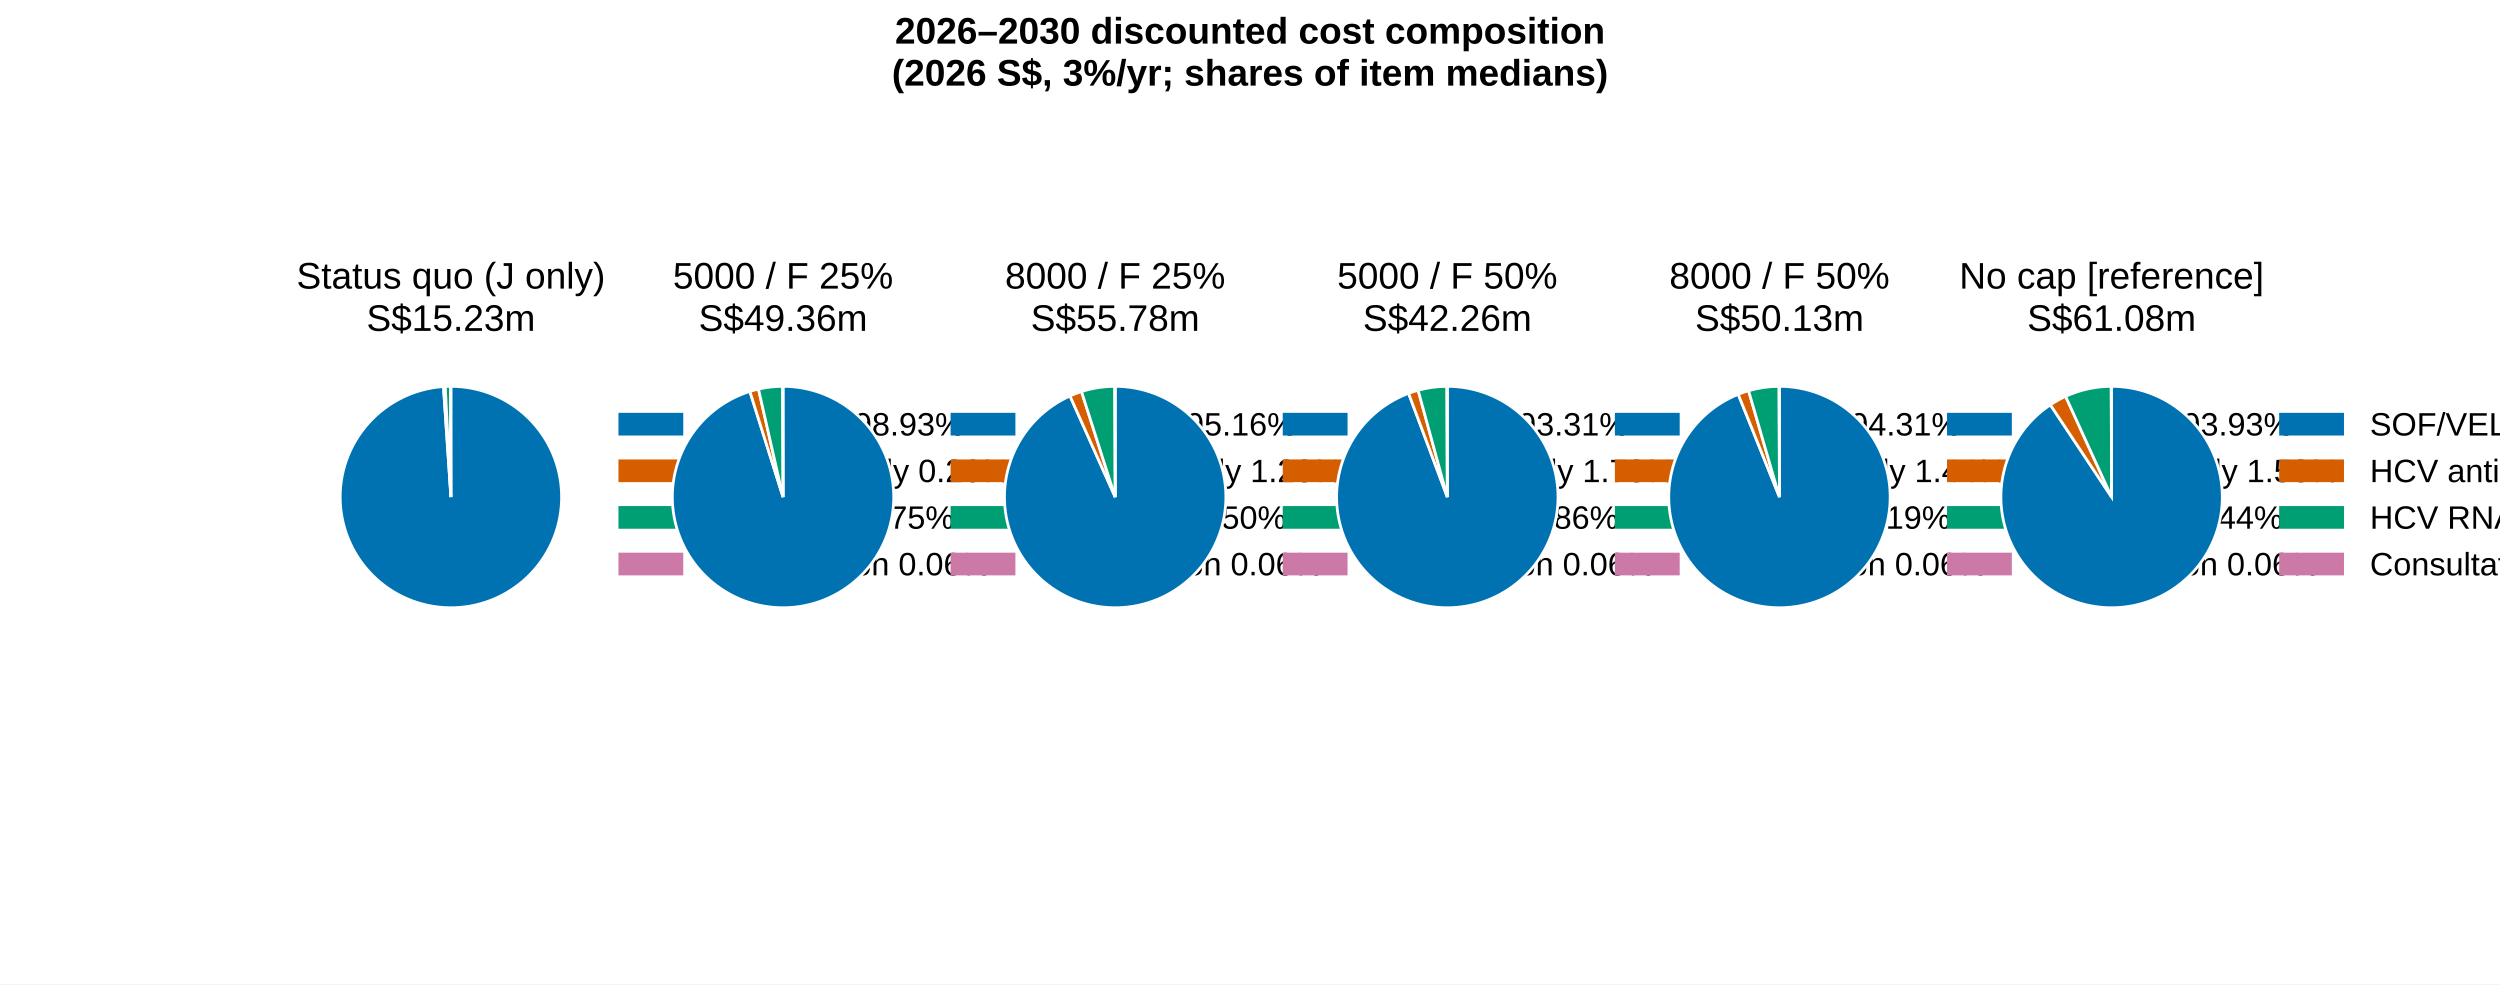
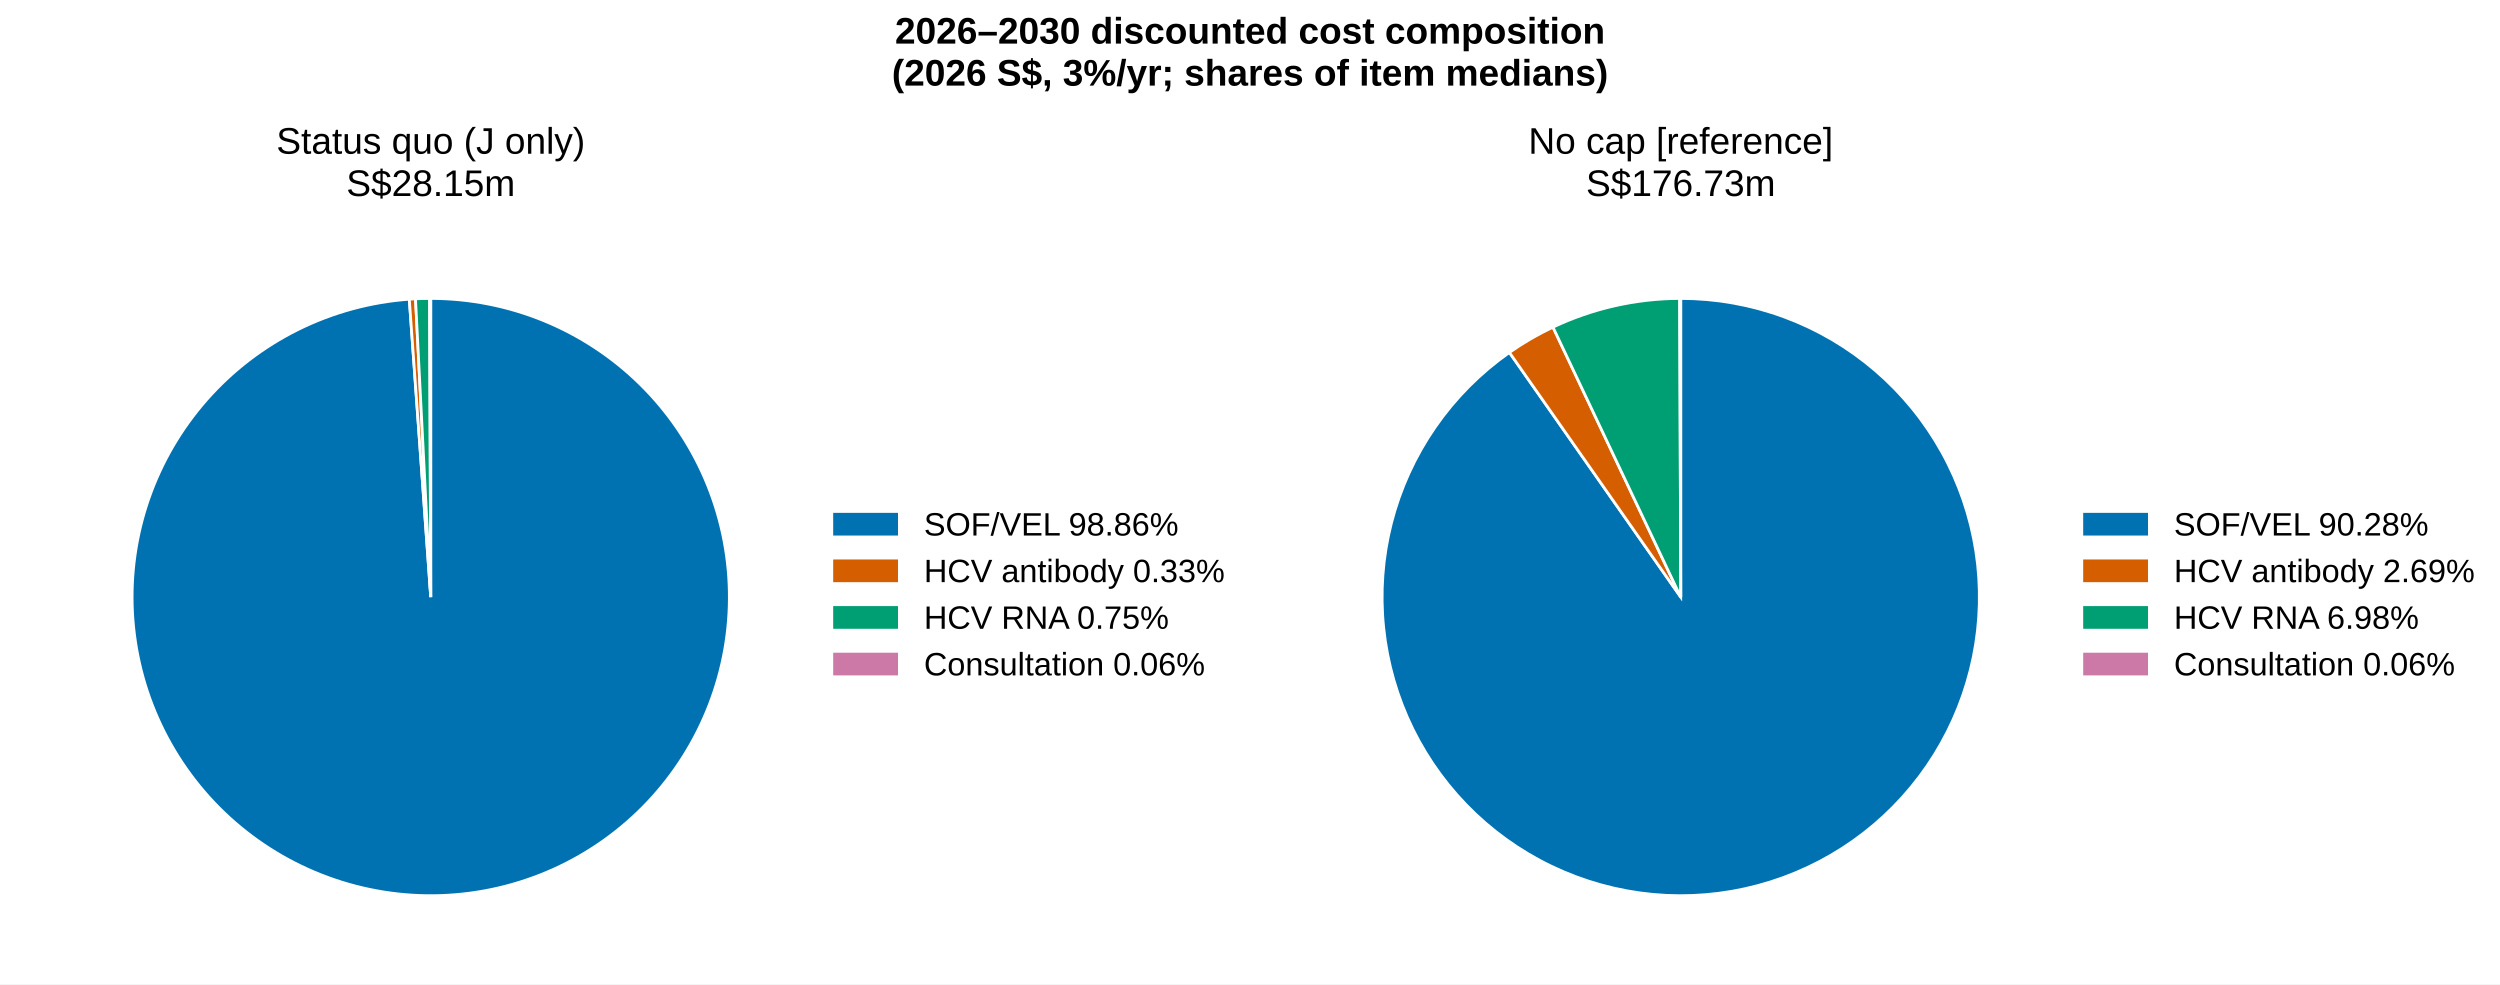
<svg xmlns="http://www.w3.org/2000/svg" width="540pt" height="212.598pt" viewBox="0 0 540 212.598" version="1.1">
  <defs>
    <style type="text/css">*{stroke-linejoin: round; stroke-linecap: butt}</style>
  </defs>
  <g id="figure_1">
    <g id="patch_1">
      <path d="M 0 212.598  L 540 212.598  L 540 0  L 0 0  z " style="fill: #ffffff" />
    </g>
    <g id="axes_1">
      <g id="matplotlib.axis_1" />
      <g id="matplotlib.axis_2" />
      <g id="patch_2">
-         <path d="M 95.787 83.502  C 92.688 83.71 89.658 84.521 86.869 85.888  C 84.079 87.255 81.582 89.153 79.518 91.475  C 77.455 93.797 75.863 96.499 74.832 99.43  C 73.802 102.361 73.352 105.464 73.509 108.567  C 73.665 111.67 74.425 114.712 75.745 117.524  C 77.065 120.337 78.921 122.865 81.208 124.967  C 83.495 127.07 86.17 128.707 89.083 129.786  C 91.996 130.866 95.091 131.367 98.196 131.263  C 101.301 131.159 104.356 130.45 107.19 129.178  C 110.024 127.905 112.583 126.092 114.724 123.841  C 116.864 121.589 118.546 118.942 119.674 116.048  C 120.802 113.153 121.356 110.067 121.304 106.96  C 121.252 103.854 120.595 100.788 119.37 97.933  C 118.145 95.078 116.375 92.489 114.16 90.311  C 111.945 88.133 109.327 86.407 106.452 85.23  C 103.576 84.053 100.499 83.448 97.393 83.448  L 97.393 107.362  z " style="fill: #0072b2; stroke: #ffffff; stroke-width: 0.6; stroke-linejoin: miter" />
+         <path d="M 88.406 64.631  C 80.055 65.233 71.9 67.454 64.397 71.172  C 56.895 74.89 50.188 80.034 44.651 86.315  C 39.114 92.596 34.853 99.895 32.106 107.805  C 29.359 115.714 28.178 124.084 28.629 132.444  C 29.08 140.805 31.155 148.999 34.737 156.567  C 38.32 164.135 43.342 170.933 49.522 176.582  C 55.703 182.231 62.925 186.622 70.784 189.511  C 78.642 192.4 86.989 193.731 95.357 193.431  C 103.724 193.13 111.954 191.202 119.585 187.757  C 127.216 184.311 134.104 179.412 139.863 173.334  C 145.622 167.256 150.142 160.114 153.172 152.308  C 156.202 144.502 157.683 136.181 157.532 127.809  C 157.382 119.438 155.603 111.175 152.295 103.483  C 148.986 95.791 144.212 88.817 138.238 82.949  C 132.265 77.082 125.205 72.434 117.455 69.264  C 109.705 66.095 101.412 64.465 93.039 64.465  L 93.039 128.968  z " style="fill: #0072b2; stroke: #ffffff; stroke-width: 0.6; stroke-linejoin: miter" />
      </g>
      <g id="patch_3">
-         <path d="M 96.172 83.479  C 96.108 83.482 96.044 83.486 95.979 83.49  C 95.915 83.494 95.851 83.498 95.787 83.502  L 97.393 107.362  z " style="fill: #d55e00; stroke: #ffffff; stroke-width: 0.6; stroke-linejoin: miter" />
+         <path d="M 89.748 64.549  C 89.524 64.56 89.301 64.573 89.077 64.586  C 88.853 64.6 88.63 64.615 88.406 64.631  L 93.039 128.968  z " style="fill: #d55e00; stroke: #ffffff; stroke-width: 0.6; stroke-linejoin: miter" />
      </g>
      <g id="patch_4">
-         <path d="M 97.301 83.448  C 97.113 83.449 96.924 83.452 96.736 83.457  C 96.548 83.462 96.36 83.469 96.172 83.479  L 97.393 107.362  z " style="fill: #009e73; stroke: #ffffff; stroke-width: 0.6; stroke-linejoin: miter" />
+         <path d="M 92.791 64.465  C 92.284 64.467 91.776 64.475 91.269 64.489  C 90.762 64.503 90.255 64.523 89.748 64.549  L 93.039 128.968  z " style="fill: #009e73; stroke: #ffffff; stroke-width: 0.6; stroke-linejoin: miter" />
      </g>
      <g id="patch_5">
-         <path d="M 97.393 83.448  C 97.378 83.448 97.362 83.448 97.347 83.448  C 97.332 83.448 97.316 83.448 97.301 83.448  L 97.393 107.362  z " style="fill: #cc79a7; stroke: #ffffff; stroke-width: 0.6; stroke-linejoin: miter" />
+         <path d="M 93.039 64.465  C 92.998 64.465 92.956 64.465 92.915 64.465  C 92.874 64.465 92.832 64.465 92.791 64.465  L 93.039 128.968  z " style="fill: #cc79a7; stroke: #ffffff; stroke-width: 0.6; stroke-linejoin: miter" />
      </g>
      <g id="text_1">
-         <text style="font-size: 8px; font-family: 'Arial', 'Helvetica', 'DejaVu Sans', sans-serif" transform="translate(64.04536 62.33263)">Status quo (J only)</text>
-         <text style="font-size: 8px; font-family: 'Arial', 'Helvetica', 'DejaVu Sans', sans-serif" transform="translate(79.15973 71.46935)">S$15.23m</text>
+         <text style="font-size: 8px; font-family: 'Arial', 'Helvetica', 'DejaVu Sans', sans-serif" transform="translate(59.69144 33.20205)">Status quo (J only)</text>
+         <text style="font-size: 8px; font-family: 'Arial', 'Helvetica', 'DejaVu Sans', sans-serif" transform="translate(74.80581 42.33877)">S$28.15m</text>
      </g>
      <g id="legend_1">
        <g id="patch_6">
-           <path d="M 133.586 94.072  L 147.586 94.072  L 147.586 89.172  L 133.586 89.172  z " style="fill: #0072b2" />
+           <path d="M 179.969 115.678  L 193.969 115.678  L 193.969 110.778  L 179.969 110.778  z " style="fill: #0072b2" />
        </g>
        <g id="text_2">
-           <text style="font-size: 7px; font-family: 'Arial', 'Helvetica', 'DejaVu Sans', sans-serif; text-anchor: start" x="153.186" y="94.072" transform="rotate(-0 153.1857 94.07164)">SOF/VEL 98.93%</text>
+           <text style="font-size: 7px; font-family: 'Arial', 'Helvetica', 'DejaVu Sans', sans-serif; text-anchor: start" x="199.569" y="115.678" transform="rotate(-0 199.5686 115.6779)">SOF/VEL 98.86%</text>
        </g>
        <g id="patch_7">
-           <path d="M 133.586 104.141  L 147.586 104.141  L 147.586 99.241  L 133.586 99.241  z " style="fill: #d55e00" />
+           <path d="M 179.969 125.747  L 193.969 125.747  L 193.969 120.847  L 179.969 120.847  z " style="fill: #d55e00" />
        </g>
        <g id="text_3">
-           <text style="font-size: 7px; font-family: 'Arial', 'Helvetica', 'DejaVu Sans', sans-serif; text-anchor: start" x="153.186" y="104.141" transform="rotate(-0 153.1857 104.141)">HCV antibody 0.26%</text>
+           <text style="font-size: 7px; font-family: 'Arial', 'Helvetica', 'DejaVu Sans', sans-serif; text-anchor: start" x="199.569" y="125.747" transform="rotate(-0 199.5686 125.7472)">HCV antibody 0.33%</text>
        </g>
        <g id="patch_8">
-           <path d="M 133.586 114.21  L 147.586 114.21  L 147.586 109.31  L 133.586 109.31  z " style="fill: #009e73" />
+           <path d="M 179.969 135.817  L 193.969 135.817  L 193.969 130.917  L 179.969 130.917  z " style="fill: #009e73" />
        </g>
        <g id="text_4">
-           <text style="font-size: 7px; font-family: 'Arial', 'Helvetica', 'DejaVu Sans', sans-serif; text-anchor: start" x="153.186" y="114.21" transform="rotate(-0 153.1857 114.2104)">HCV RNA 0.75%</text>
+           <text style="font-size: 7px; font-family: 'Arial', 'Helvetica', 'DejaVu Sans', sans-serif; text-anchor: start" x="199.569" y="135.817" transform="rotate(-0 199.5686 135.8167)">HCV RNA 0.75%</text>
        </g>
        <g id="patch_9">
-           <path d="M 133.586 124.28  L 147.586 124.28  L 147.586 119.38  L 133.586 119.38  z " style="fill: #cc79a7" />
+           <path d="M 179.969 145.886  L 193.969 145.886  L 193.969 140.986  L 179.969 140.986  z " style="fill: #cc79a7" />
        </g>
        <g id="text_5">
-           <text style="font-size: 7px; font-family: 'Arial', 'Helvetica', 'DejaVu Sans', sans-serif; text-anchor: start" x="153.186" y="124.28" transform="rotate(-0 153.1857 124.2798)">Consultation 0.06%</text>
+           <text style="font-size: 7px; font-family: 'Arial', 'Helvetica', 'DejaVu Sans', sans-serif; text-anchor: start" x="199.569" y="145.886" transform="rotate(-0 199.5686 145.8861)">Consultation 0.06%</text>
        </g>
      </g>
    </g>
    <g id="axes_2">
      <g id="matplotlib.axis_3" />
      <g id="matplotlib.axis_4" />
      <g id="patch_10">
-         <path d="M 161.971 84.546  C 159.121 85.441 156.464 86.863 154.137 88.736  C 151.81 90.61 149.855 92.903 148.373 95.497  C 146.89 98.091 145.907 100.939 145.474 103.895  C 145.041 106.851 145.166 109.862 145.841 112.772  C 146.517 115.682 147.732 118.44 149.424 120.902  C 151.115 123.365 153.253 125.489 155.727 127.164  C 158.201 128.839 160.966 130.035 163.881 130.692  C 166.795 131.348 169.807 131.453 172.76 131  C 175.713 130.548 178.555 129.545 181.139 128.046  C 183.723 126.547 186.003 124.576 187.861 122.237  C 189.719 119.898 191.123 117.231 191.999 114.375  C 192.875 111.519 193.208 108.524 192.981 105.545  C 192.754 102.566 191.971 99.656 190.672 96.966  C 189.373 94.275 187.582 91.852 185.39 89.822  C 183.199 87.791 180.647 86.189 177.866 85.098  C 175.084 84.008 172.123 83.448 169.136 83.448  L 169.136 107.362  z " style="fill: #0072b2; stroke: #ffffff; stroke-width: 0.6; stroke-linejoin: miter" />
+         <path d="M 326.036 76.134  C 319.776 80.518 314.345 85.98 309.996 92.264  C 305.647 98.549 302.45 105.557 300.553 112.96  C 298.657 120.363 298.091 128.045 298.882 135.646  C 299.673 143.248 301.809 150.648 305.189 157.502  C 308.57 164.356 313.142 170.555 318.692 175.809  C 324.242 181.064 330.681 185.29 337.71 188.291  C 344.738 191.292 352.244 193.02 359.878 193.395  C 367.511 193.769 375.15 192.784 382.439 190.486  C 389.727 188.187 396.55 184.612 402.587 179.926  C 408.625 175.24 413.782 169.519 417.817 163.029  C 421.852 156.539 424.703 149.383 426.234 141.895  C 427.766 134.408 427.955 126.708 426.792 119.154  C 425.629 111.601 423.133 104.314 419.42 97.634  C 415.708 90.954 410.838 84.986 405.037 80.01  C 399.237 75.034 392.598 71.129 385.43 68.476  C 378.263 65.823 370.681 64.465 363.039 64.465  L 363.039 128.968  z " style="fill: #0072b2; stroke: #ffffff; stroke-width: 0.6; stroke-linejoin: miter" />
      </g>
      <g id="patch_11">
-         <path d="M 163.832 84.043  C 163.519 84.115 163.207 84.192 162.897 84.276  C 162.586 84.36 162.278 84.45 161.971 84.546  L 169.136 107.362  z " style="fill: #d55e00; stroke: #ffffff; stroke-width: 0.6; stroke-linejoin: miter" />
+         <path d="M 335.44 70.667  C 333.799 71.444 332.192 72.29 330.622 73.202  C 329.053 74.114 327.523 75.092 326.036 76.134  L 363.039 128.968  z " style="fill: #d55e00; stroke: #ffffff; stroke-width: 0.6; stroke-linejoin: miter" />
      </g>
      <g id="patch_12">
-         <path d="M 169.047 83.448  C 168.17 83.451 167.294 83.503 166.423 83.602  C 165.552 83.702 164.687 83.849 163.832 84.043  L 169.136 107.362  z " style="fill: #009e73; stroke: #ffffff; stroke-width: 0.6; stroke-linejoin: miter" />
+         <path d="M 362.813 64.465  C 358.092 64.482 353.388 65.016 348.785 66.059  C 344.181 67.102 339.706 68.648 335.44 70.667  L 363.039 128.968  z " style="fill: #009e73; stroke: #ffffff; stroke-width: 0.6; stroke-linejoin: miter" />
      </g>
      <g id="patch_13">
-         <path d="M 169.136 83.448  C 169.121 83.448 169.106 83.448 169.091 83.448  C 169.077 83.448 169.062 83.448 169.047 83.448  L 169.136 107.362  z " style="fill: #cc79a7; stroke: #ffffff; stroke-width: 0.6; stroke-linejoin: miter" />
+         <path d="M 363.039 64.465  C 363.001 64.465 362.963 64.465 362.926 64.465  C 362.888 64.465 362.85 64.465 362.813 64.465  L 363.039 128.968  z " style="fill: #cc79a7; stroke: #ffffff; stroke-width: 0.6; stroke-linejoin: miter" />
      </g>
      <g id="text_6">
-         <text style="font-size: 8px; font-family: 'Arial', 'Helvetica', 'DejaVu Sans', sans-serif" transform="translate(145.3445 62.33279)">5000 / F 25%</text>
-         <text style="font-size: 8px; font-family: 'Arial', 'Helvetica', 'DejaVu Sans', sans-serif" transform="translate(150.9026 71.46935)">S$49.36m</text>
+         <text style="font-size: 8px; font-family: 'Arial', 'Helvetica', 'DejaVu Sans', sans-serif" transform="translate(330.1352 33.2022)">No cap [reference]</text>
+         <text style="font-size: 8px; font-family: 'Arial', 'Helvetica', 'DejaVu Sans', sans-serif" transform="translate(342.5814 42.33877)">S$176.73m</text>
      </g>
      <g id="legend_2">
        <g id="patch_14">
-           <path d="M 205.329 94.072  L 219.329 94.072  L 219.329 89.172  L 205.329 89.172  z " style="fill: #0072b2" />
+           <path d="M 449.969 115.678  L 463.969 115.678  L 463.969 110.778  L 449.969 110.778  z " style="fill: #0072b2" />
        </g>
        <g id="text_7">
-           <text style="font-size: 7px; font-family: 'Arial', 'Helvetica', 'DejaVu Sans', sans-serif; text-anchor: start" x="224.929" y="94.072" transform="rotate(-0 224.9286 94.07164)">SOF/VEL 95.16%</text>
+           <text style="font-size: 7px; font-family: 'Arial', 'Helvetica', 'DejaVu Sans', sans-serif; text-anchor: start" x="469.569" y="115.678" transform="rotate(-0 469.5686 115.6779)">SOF/VEL 90.28%</text>
        </g>
        <g id="patch_15">
-           <path d="M 205.329 104.141  L 219.329 104.141  L 219.329 99.241  L 205.329 99.241  z " style="fill: #d55e00" />
+           <path d="M 449.969 125.747  L 463.969 125.747  L 463.969 120.847  L 449.969 120.847  z " style="fill: #d55e00" />
        </g>
        <g id="text_8">
-           <text style="font-size: 7px; font-family: 'Arial', 'Helvetica', 'DejaVu Sans', sans-serif; text-anchor: start" x="224.929" y="104.141" transform="rotate(-0 224.9286 104.141)">HCV antibody 1.28%</text>
+           <text style="font-size: 7px; font-family: 'Arial', 'Helvetica', 'DejaVu Sans', sans-serif; text-anchor: start" x="469.569" y="125.747" transform="rotate(-0 469.5686 125.7472)">HCV antibody 2.69%</text>
        </g>
        <g id="patch_16">
-           <path d="M 205.329 114.21  L 219.329 114.21  L 219.329 109.31  L 205.329 109.31  z " style="fill: #009e73" />
+           <path d="M 449.969 135.817  L 463.969 135.817  L 463.969 130.917  L 449.969 130.917  z " style="fill: #009e73" />
        </g>
        <g id="text_9">
-           <text style="font-size: 7px; font-family: 'Arial', 'Helvetica', 'DejaVu Sans', sans-serif; text-anchor: start" x="224.929" y="114.21" transform="rotate(-0 224.9286 114.2104)">HCV RNA 3.50%</text>
+           <text style="font-size: 7px; font-family: 'Arial', 'Helvetica', 'DejaVu Sans', sans-serif; text-anchor: start" x="469.569" y="135.817" transform="rotate(-0 469.5686 135.8167)">HCV RNA 6.98%</text>
        </g>
        <g id="patch_17">
-           <path d="M 205.329 124.28  L 219.329 124.28  L 219.329 119.38  L 205.329 119.38  z " style="fill: #cc79a7" />
+           <path d="M 449.969 145.886  L 463.969 145.886  L 463.969 140.986  L 449.969 140.986  z " style="fill: #cc79a7" />
        </g>
        <g id="text_10">
-           <text style="font-size: 7px; font-family: 'Arial', 'Helvetica', 'DejaVu Sans', sans-serif; text-anchor: start" x="224.929" y="124.28" transform="rotate(-0 224.9286 124.2798)">Consultation 0.06%</text>
+           <text style="font-size: 7px; font-family: 'Arial', 'Helvetica', 'DejaVu Sans', sans-serif; text-anchor: start" x="469.569" y="145.886" transform="rotate(-0 469.5686 145.8861)">Consultation 0.06%</text>
        </g>
      </g>
    </g>
-     <g id="axes_3">
-       <g id="matplotlib.axis_5" />
-       <g id="matplotlib.axis_6" />
-       <g id="patch_18">
-         <path d="M 231.117 85.531  C 228.443 86.727 226.011 88.403 223.943 90.477  C 221.875 92.552 220.206 94.988 219.018 97.666  C 217.831 100.343 217.145 103.216 216.995 106.142  C 216.846 109.067 217.235 111.995 218.144 114.779  C 219.052 117.564 220.464 120.158 222.31 122.432  C 224.156 124.707 226.404 126.622 228.942 128.084  C 231.48 129.546 234.265 130.53 237.159 130.985  C 240.052 131.441 243.005 131.361 245.869 130.75  C 248.734 130.139 251.462 129.006 253.917 127.409  C 256.373 125.812 258.514 123.778 260.234 121.407  C 261.954 119.036 263.224 116.37 263.981 113.54  C 264.738 110.711 264.968 107.766 264.661 104.853  C 264.354 101.94 263.514 99.108 262.183 96.499  C 260.853 93.89 259.054 91.547 256.877 89.587  C 254.7 87.628 252.181 86.085 249.446 85.035  C 246.712 83.986 243.808 83.448 240.879 83.448  L 240.879 107.362  z " style="fill: #0072b2; stroke: #ffffff; stroke-width: 0.6; stroke-linejoin: miter" />
-       </g>
-       <g id="patch_19">
-         <path d="M 233.609 84.579  C 233.186 84.715 232.766 84.862 232.35 85.02  C 231.934 85.179 231.523 85.349 231.117 85.531  L 240.879 107.362  z " style="fill: #d55e00; stroke: #ffffff; stroke-width: 0.6; stroke-linejoin: miter" />
-       </g>
-       <g id="patch_20">
-         <path d="M 240.792 83.448  C 239.575 83.452 238.36 83.55 237.157 83.739  C 235.955 83.929 234.769 84.21 233.609 84.579  L 240.879 107.362  z " style="fill: #009e73; stroke: #ffffff; stroke-width: 0.6; stroke-linejoin: miter" />
-       </g>
-       <g id="patch_21">
-         <path d="M 240.879 83.448  C 240.864 83.448 240.85 83.448 240.835 83.448  C 240.821 83.448 240.806 83.448 240.792 83.448  L 240.879 107.362  z " style="fill: #cc79a7; stroke: #ffffff; stroke-width: 0.6; stroke-linejoin: miter" />
-       </g>
-       <g id="text_11">
-         <text style="font-size: 8px; font-family: 'Arial', 'Helvetica', 'DejaVu Sans', sans-serif" transform="translate(217.0873 62.33279)">8000 / F 25%</text>
-         <text style="font-size: 8px; font-family: 'Arial', 'Helvetica', 'DejaVu Sans', sans-serif" transform="translate(222.6454 71.46935)">S$55.78m</text>
-       </g>
-       <g id="legend_3">
-         <g id="patch_22">
-           <path d="M 277.071 94.072  L 291.071 94.072  L 291.071 89.172  L 277.071 89.172  z " style="fill: #0072b2" />
-         </g>
-         <g id="text_12">
-           <text style="font-size: 7px; font-family: 'Arial', 'Helvetica', 'DejaVu Sans', sans-serif; text-anchor: start" x="296.671" y="94.072" transform="rotate(-0 296.6714 94.07164)">SOF/VEL 93.31%</text>
-         </g>
-         <g id="patch_23">
-           <path d="M 277.071 104.141  L 291.071 104.141  L 291.071 99.241  L 277.071 99.241  z " style="fill: #d55e00" />
-         </g>
-         <g id="text_13">
-           <text style="font-size: 7px; font-family: 'Arial', 'Helvetica', 'DejaVu Sans', sans-serif; text-anchor: start" x="296.671" y="104.141" transform="rotate(-0 296.6714 104.141)">HCV antibody 1.78%</text>
-         </g>
-         <g id="patch_24">
-           <path d="M 277.071 114.21  L 291.071 114.21  L 291.071 109.31  L 277.071 109.31  z " style="fill: #009e73" />
-         </g>
-         <g id="text_14">
-           <text style="font-size: 7px; font-family: 'Arial', 'Helvetica', 'DejaVu Sans', sans-serif; text-anchor: start" x="296.671" y="114.21" transform="rotate(-0 296.6714 114.2104)">HCV RNA 4.86%</text>
-         </g>
-         <g id="patch_25">
-           <path d="M 277.071 124.28  L 291.071 124.28  L 291.071 119.38  L 277.071 119.38  z " style="fill: #cc79a7" />
-         </g>
-         <g id="text_15">
-           <text style="font-size: 7px; font-family: 'Arial', 'Helvetica', 'DejaVu Sans', sans-serif; text-anchor: start" x="296.671" y="124.28" transform="rotate(-0 296.6714 124.2798)">Consultation 0.06%</text>
-         </g>
-       </g>
-     </g>
-     <g id="axes_4">
-       <g id="matplotlib.axis_7" />
-       <g id="matplotlib.axis_8" />
-       <g id="patch_26">
-         <path d="M 304.255 84.959  C 301.482 85.995 298.924 87.537 296.714 89.506  C 294.503 91.476 292.677 93.839 291.329 96.475  C 289.981 99.111 289.135 101.975 288.832 104.92  C 288.53 107.865 288.777 110.841 289.561 113.696  C 290.345 116.551 291.653 119.236 293.417 121.613  C 295.182 123.991 297.372 126.02 299.878 127.598  C 302.383 129.176 305.16 130.275 308.066 130.839  C 310.973 131.403 313.959 131.422 316.872 130.896  C 319.786 130.369 322.576 129.307 325.102 127.761  C 327.628 126.216 329.844 124.215 331.639 121.861  C 333.434 119.506 334.777 116.839 335.598 113.994  C 336.419 111.15 336.705 108.177 336.44 105.228  C 336.176 102.279 335.367 99.405 334.053 96.752  C 332.739 94.098 330.944 91.712 328.759 89.714  C 326.574 87.716 324.037 86.141 321.277 85.069  C 318.517 83.998 315.582 83.448 312.621 83.448  L 312.621 107.362  z " style="fill: #0072b2; stroke: #ffffff; stroke-width: 0.6; stroke-linejoin: miter" />
-       </g>
-       <g id="patch_27">
-         <path d="M 306.32 84.293  C 305.971 84.388 305.624 84.492 305.28 84.603  C 304.936 84.714 304.594 84.833 304.255 84.959  L 312.621 107.362  z " style="fill: #d55e00; stroke: #ffffff; stroke-width: 0.6; stroke-linejoin: miter" />
-       </g>
-       <g id="patch_28">
-         <path d="M 312.534 83.448  C 311.485 83.452 310.438 83.525 309.399 83.666  C 308.36 83.807 307.332 84.017 306.32 84.293  L 312.621 107.362  z " style="fill: #009e73; stroke: #ffffff; stroke-width: 0.6; stroke-linejoin: miter" />
-       </g>
-       <g id="patch_29">
-         <path d="M 312.621 83.448  C 312.607 83.448 312.592 83.448 312.578 83.448  C 312.563 83.448 312.548 83.448 312.534 83.448  L 312.621 107.362  z " style="fill: #cc79a7; stroke: #ffffff; stroke-width: 0.6; stroke-linejoin: miter" />
-       </g>
-       <g id="text_16">
-         <text style="font-size: 8px; font-family: 'Arial', 'Helvetica', 'DejaVu Sans', sans-serif" transform="translate(288.8302 62.33279)">5000 / F 50%</text>
-         <text style="font-size: 8px; font-family: 'Arial', 'Helvetica', 'DejaVu Sans', sans-serif" transform="translate(294.3883 71.46935)">S$42.26m</text>
-       </g>
-       <g id="legend_4">
-         <g id="patch_30">
-           <path d="M 348.814 94.072  L 362.814 94.072  L 362.814 89.172  L 348.814 89.172  z " style="fill: #0072b2" />
-         </g>
-         <g id="text_17">
-           <text style="font-size: 7px; font-family: 'Arial', 'Helvetica', 'DejaVu Sans', sans-serif; text-anchor: start" x="368.414" y="94.072" transform="rotate(-0 368.4143 94.07164)">SOF/VEL 94.31%</text>
-         </g>
-         <g id="patch_31">
-           <path d="M 348.814 104.141  L 362.814 104.141  L 362.814 99.241  L 348.814 99.241  z " style="fill: #d55e00" />
-         </g>
-         <g id="text_18">
-           <text style="font-size: 7px; font-family: 'Arial', 'Helvetica', 'DejaVu Sans', sans-serif; text-anchor: start" x="368.414" y="104.141" transform="rotate(-0 368.4143 104.141)">HCV antibody 1.44%</text>
-         </g>
-         <g id="patch_32">
-           <path d="M 348.814 114.21  L 362.814 114.21  L 362.814 109.31  L 348.814 109.31  z " style="fill: #009e73" />
-         </g>
-         <g id="text_19">
-           <text style="font-size: 7px; font-family: 'Arial', 'Helvetica', 'DejaVu Sans', sans-serif; text-anchor: start" x="368.414" y="114.21" transform="rotate(-0 368.4143 114.2104)">HCV RNA 4.19%</text>
-         </g>
-         <g id="patch_33">
-           <path d="M 348.814 124.28  L 362.814 124.28  L 362.814 119.38  L 348.814 119.38  z " style="fill: #cc79a7" />
-         </g>
-         <g id="text_20">
-           <text style="font-size: 7px; font-family: 'Arial', 'Helvetica', 'DejaVu Sans', sans-serif; text-anchor: start" x="368.414" y="124.28" transform="rotate(-0 368.4143 124.2798)">Consultation 0.06%</text>
-         </g>
-       </g>
-     </g>
-     <g id="axes_5">
-       <g id="matplotlib.axis_9" />
-       <g id="matplotlib.axis_10" />
-       <g id="patch_34">
-         <path d="M 375.458 85.168  C 372.722 86.266 370.212 87.861 368.055 89.872  C 365.899 91.883 364.133 94.275 362.846 96.928  C 361.56 99.581 360.775 102.45 360.532 105.388  C 360.288 108.327 360.59 111.285 361.423 114.114  C 362.255 116.942 363.604 119.593 365.4 121.931  C 367.196 124.269 369.41 126.255 371.928 127.788  C 374.447 129.322 377.227 130.376 380.129 130.898  C 383.031 131.421 386.005 131.402 388.9 130.842  C 391.795 130.283 394.562 129.193 397.06 127.628  C 399.559 126.063 401.747 124.049 403.513 121.688  C 405.279 119.327 406.594 116.659 407.39 113.82  C 408.186 110.981 408.451 108.019 408.17 105.084  C 407.889 102.149 407.068 99.291 405.747 96.654  C 404.427 94.018 402.631 91.648 400.449 89.665  C 398.267 87.682 395.737 86.119 392.986 85.056  C 390.236 83.993 387.313 83.448 384.364 83.448  L 384.364 107.362  z " style="fill: #0072b2; stroke: #ffffff; stroke-width: 0.6; stroke-linejoin: miter" />
-       </g>
-       <g id="patch_35">
-         <path d="M 377.695 84.397  C 377.316 84.507 376.94 84.626 376.567 84.755  C 376.194 84.883 375.824 85.021 375.458 85.168  L 384.364 107.362  z " style="fill: #d55e00; stroke: #ffffff; stroke-width: 0.6; stroke-linejoin: miter" />
-       </g>
-       <g id="patch_36">
-         <path d="M 384.277 83.448  C 383.165 83.452 382.054 83.534 380.953 83.693  C 379.852 83.851 378.763 84.087 377.695 84.397  L 384.364 107.362  z " style="fill: #009e73; stroke: #ffffff; stroke-width: 0.6; stroke-linejoin: miter" />
-       </g>
-       <g id="patch_37">
-         <path d="M 384.364 83.448  C 384.35 83.448 384.335 83.448 384.321 83.448  C 384.306 83.448 384.292 83.448 384.277 83.448  L 384.364 107.362  z " style="fill: #cc79a7; stroke: #ffffff; stroke-width: 0.6; stroke-linejoin: miter" />
-       </g>
-       <g id="text_21">
-         <text style="font-size: 8px; font-family: 'Arial', 'Helvetica', 'DejaVu Sans', sans-serif" transform="translate(360.573 62.33279)">8000 / F 50%</text>
-         <text style="font-size: 8px; font-family: 'Arial', 'Helvetica', 'DejaVu Sans', sans-serif" transform="translate(366.1312 71.46935)">S$50.13m</text>
-       </g>
-       <g id="legend_5">
-         <g id="patch_38">
-           <path d="M 420.557 94.072  L 434.557 94.072  L 434.557 89.172  L 420.557 89.172  z " style="fill: #0072b2" />
-         </g>
-         <g id="text_22">
-           <text style="font-size: 7px; font-family: 'Arial', 'Helvetica', 'DejaVu Sans', sans-serif; text-anchor: start" x="440.157" y="94.072" transform="rotate(-0 440.1571 94.07164)">SOF/VEL 93.93%</text>
-         </g>
-         <g id="patch_39">
-           <path d="M 420.557 104.141  L 434.557 104.141  L 434.557 99.241  L 420.557 99.241  z " style="fill: #d55e00" />
-         </g>
-         <g id="text_23">
-           <text style="font-size: 7px; font-family: 'Arial', 'Helvetica', 'DejaVu Sans', sans-serif; text-anchor: start" x="440.157" y="104.141" transform="rotate(-0 440.1571 104.141)">HCV antibody 1.58%</text>
-         </g>
-         <g id="patch_40">
-           <path d="M 420.557 114.21  L 434.557 114.21  L 434.557 109.31  L 420.557 109.31  z " style="fill: #009e73" />
-         </g>
-         <g id="text_24">
-           <text style="font-size: 7px; font-family: 'Arial', 'Helvetica', 'DejaVu Sans', sans-serif; text-anchor: start" x="440.157" y="114.21" transform="rotate(-0 440.1571 114.2104)">HCV RNA 4.44%</text>
-         </g>
-         <g id="patch_41">
-           <path d="M 420.557 124.28  L 434.557 124.28  L 434.557 119.38  L 420.557 119.38  z " style="fill: #cc79a7" />
-         </g>
-         <g id="text_25">
-           <text style="font-size: 7px; font-family: 'Arial', 'Helvetica', 'DejaVu Sans', sans-serif; text-anchor: start" x="440.157" y="124.28" transform="rotate(-0 440.1571 124.2798)">Consultation 0.06%</text>
-         </g>
-       </g>
-     </g>
-     <g id="axes_6">
-       <g id="matplotlib.axis_11" />
-       <g id="matplotlib.axis_12" />
-       <g id="patch_42">
-         <path d="M 442.878 87.441  C 440.507 89.015 438.436 91 436.763 93.302  C 435.09 95.604 433.841 98.186 433.075 100.927  C 432.309 103.667 432.039 106.523 432.276 109.359  C 432.514 112.195 433.256 114.966 434.467 117.541  C 435.678 120.116 437.34 122.454 439.373 124.446  C 441.405 126.437 443.778 128.05 446.377 129.208  C 448.977 130.365 451.762 131.05 454.603 131.229  C 457.443 131.408 460.292 131.079 463.017 130.257  C 465.741 129.434 468.297 128.132 470.564 126.412  C 472.831 124.692 474.773 122.58 476.298 120.178  C 477.823 117.775 478.907 115.119 479.498 112.336  C 480.09 109.552 480.181 106.685 479.765 103.87  C 479.35 101.055 478.435 98.336 477.064 95.842  C 475.693 93.348 473.888 91.119 471.734 89.26  C 469.58 87.4 467.111 85.94 464.443 84.948  C 461.776 83.956 458.953 83.448 456.107 83.448  L 456.107 107.362  z " style="fill: #0072b2; stroke: #ffffff; stroke-width: 0.6; stroke-linejoin: miter" />
-       </g>
-       <g id="patch_43">
-         <path d="M 446.172 85.609  C 445.6 85.871 445.038 86.154 444.489 86.46  C 443.939 86.765 443.402 87.093 442.878 87.441  L 456.107 107.362  z " style="fill: #d55e00; stroke: #ffffff; stroke-width: 0.6; stroke-linejoin: miter" />
-       </g>
-       <g id="patch_44">
-         <path d="M 456.023 83.448  C 454.328 83.454 452.638 83.64 450.982 84.004  C 449.326 84.367 447.714 84.905 446.172 85.609  L 456.107 107.362  z " style="fill: #009e73; stroke: #ffffff; stroke-width: 0.6; stroke-linejoin: miter" />
-       </g>
-       <g id="patch_45">
-         <path d="M 456.107 83.448  C 456.093 83.448 456.079 83.448 456.065 83.448  C 456.051 83.448 456.037 83.448 456.023 83.448  L 456.107 107.362  z " style="fill: #cc79a7; stroke: #ffffff; stroke-width: 0.6; stroke-linejoin: miter" />
-       </g>
-       <g id="text_26">
-         <text style="font-size: 8px; font-family: 'Arial', 'Helvetica', 'DejaVu Sans', sans-serif" transform="translate(423.2034 62.33279)">No cap [reference]</text>
-         <text style="font-size: 8px; font-family: 'Arial', 'Helvetica', 'DejaVu Sans', sans-serif" transform="translate(437.874 71.46935)">S$61.08m</text>
-       </g>
-       <g id="legend_6">
-         <g id="patch_46">
-           <path d="M 492.3 94.072  L 506.3 94.072  L 506.3 89.172  L 492.3 89.172  z " style="fill: #0072b2" />
-         </g>
-         <g id="text_27">
-           <text style="font-size: 7px; font-family: 'Arial', 'Helvetica', 'DejaVu Sans', sans-serif; text-anchor: start" x="511.9" y="94.072" transform="rotate(-0 511.9 94.07164)">SOF/VEL 90.67%</text>
-         </g>
-         <g id="patch_47">
-           <path d="M 492.3 104.141  L 506.3 104.141  L 506.3 99.241  L 492.3 99.241  z " style="fill: #d55e00" />
-         </g>
-         <g id="text_28">
-           <text style="font-size: 7px; font-family: 'Arial', 'Helvetica', 'DejaVu Sans', sans-serif; text-anchor: start" x="511.9" y="104.141" transform="rotate(-0 511.9 104.141)">HCV antibody 2.51%</text>
-         </g>
-         <g id="patch_48">
-           <path d="M 492.3 114.21  L 506.3 114.21  L 506.3 109.31  L 492.3 109.31  z " style="fill: #009e73" />
-         </g>
-         <g id="text_29">
-           <text style="font-size: 7px; font-family: 'Arial', 'Helvetica', 'DejaVu Sans', sans-serif; text-anchor: start" x="511.9" y="114.21" transform="rotate(-0 511.9 114.2104)">HCV RNA 6.76%</text>
-         </g>
-         <g id="patch_49">
-           <path d="M 492.3 124.28  L 506.3 124.28  L 506.3 119.38  L 492.3 119.38  z " style="fill: #cc79a7" />
-         </g>
-         <g id="text_30">
-           <text style="font-size: 7px; font-family: 'Arial', 'Helvetica', 'DejaVu Sans', sans-serif; text-anchor: start" x="511.9" y="124.28" transform="rotate(-0 511.9 124.2798)">Consultation 0.06%</text>
-         </g>
-       </g>
-     </g>
-     <g id="text_31">
+     <g id="text_11">
      <text style="font-weight: 700; font-size: 8px; font-family: 'Arial', 'Helvetica', 'DejaVu Sans', sans-serif" transform="translate(193.3156 9.424068)">2026–2030 discounted cost composition</text>
      <text style="font-weight: 700; font-size: 8px; font-family: 'Arial', 'Helvetica', 'DejaVu Sans', sans-serif" transform="translate(192.6375 18.49438)">(2026 S$, 3%/yr; shares of item medians)</text>
    </g>
  </g>
</svg>
